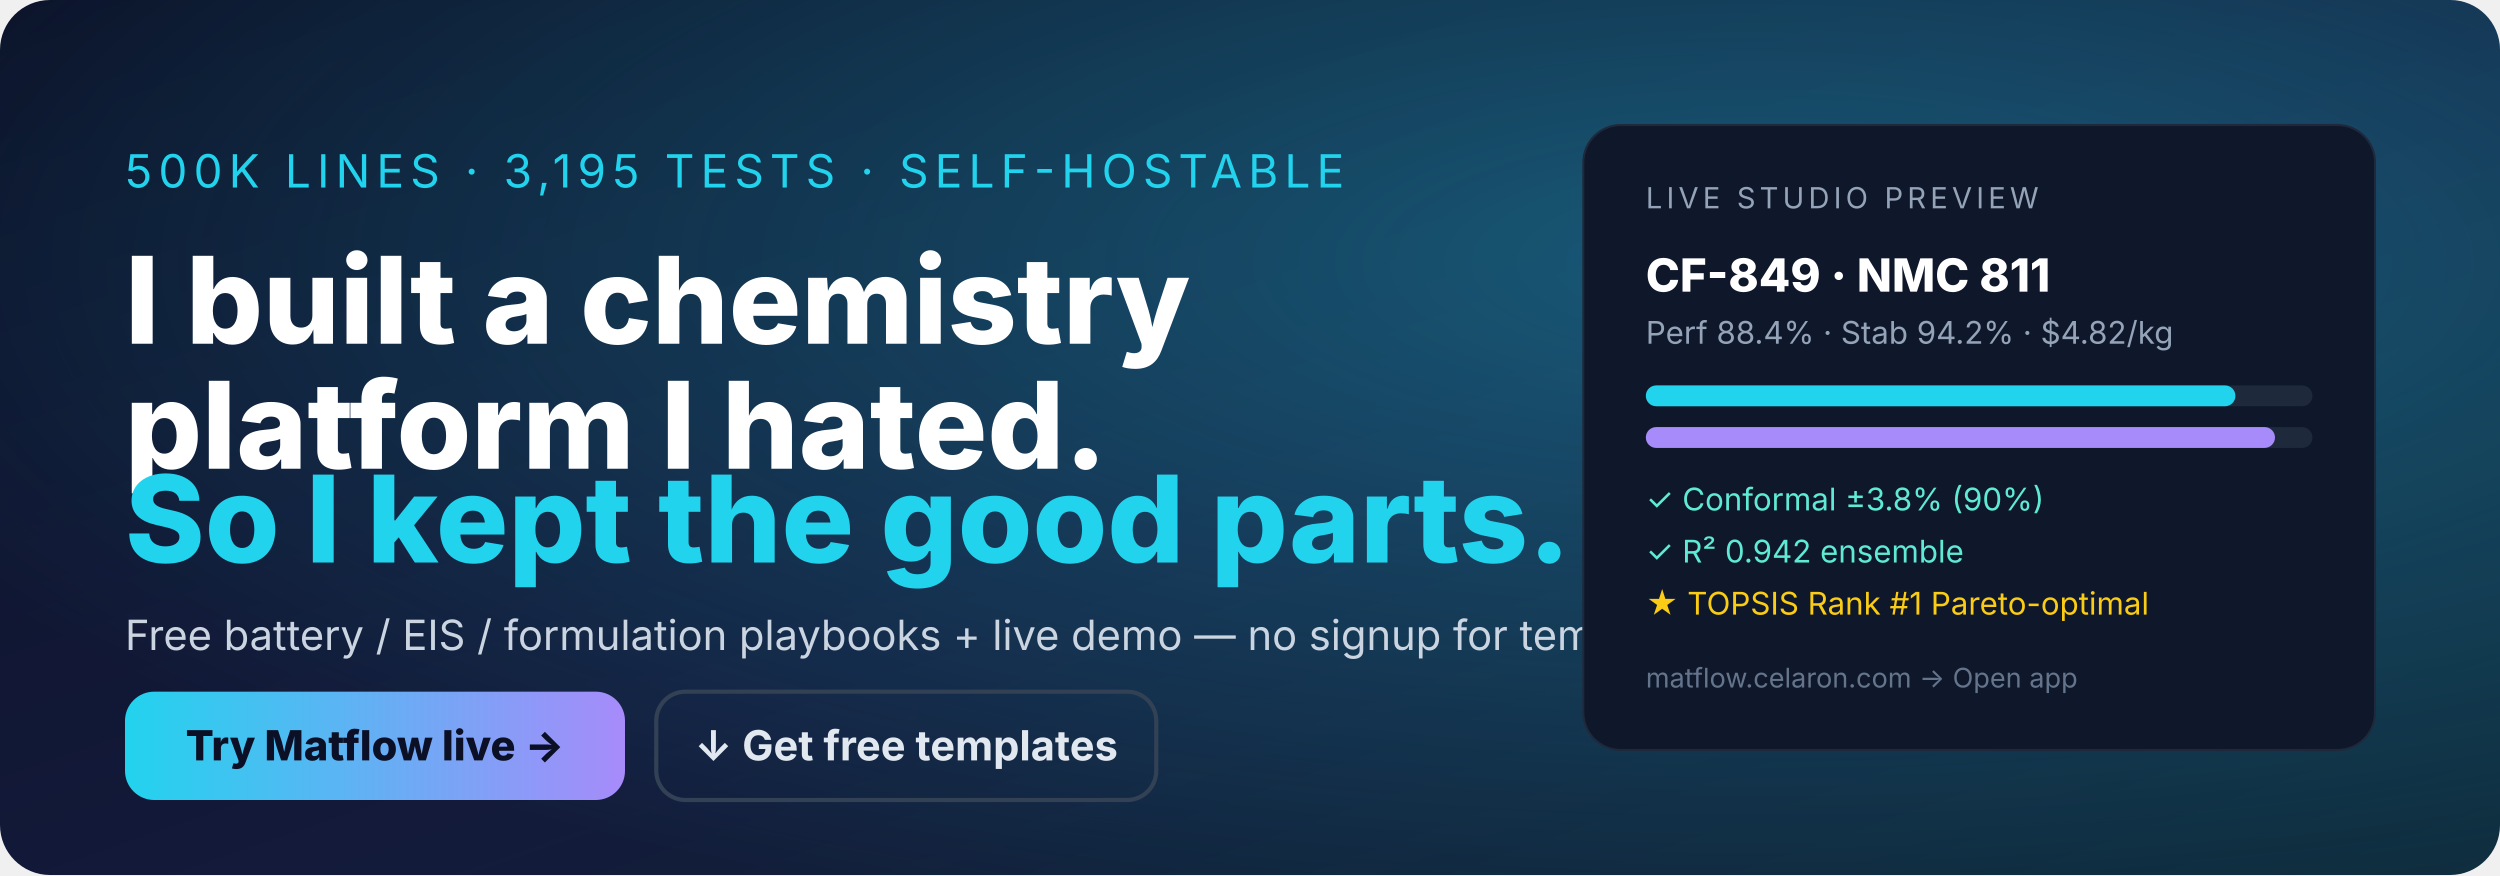
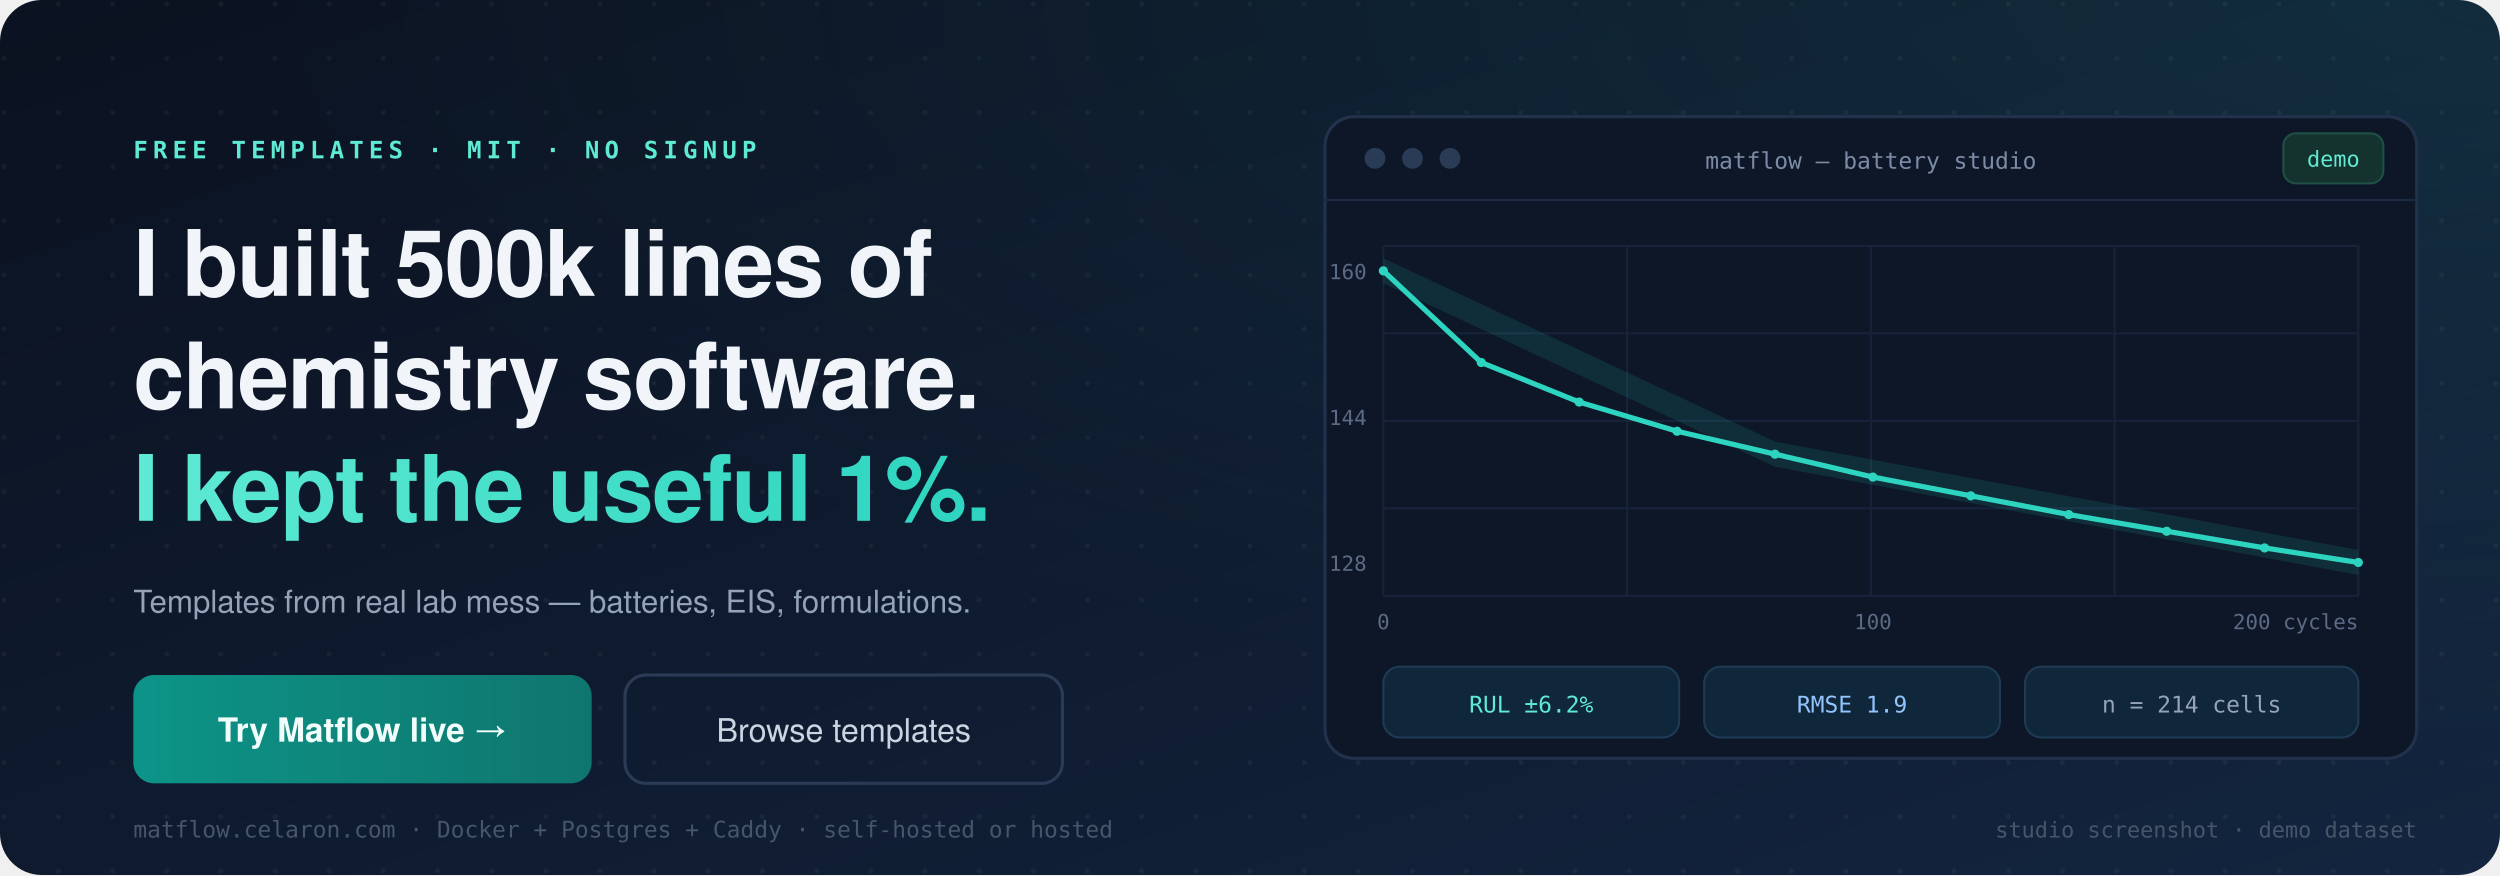
<svg xmlns="http://www.w3.org/2000/svg" width="1200" height="420" viewBox="0 0 1200 420">
  <defs>
-     <linearGradient id="bg" x1="0" y1="0" x2="1" y2="1">
-       <stop offset="0" stop-color="#0b1026" />
-       <stop offset=".55" stop-color="#131a3a" />
-       <stop offset="1" stop-color="#0e2a3a" />
+     <linearGradient id="bgGrad" x1="0%" y1="0%" x2="100%" y2="100%">
+       <stop offset="0%" stop-color="#0B1220" />
+       <stop offset="55%" stop-color="#0F1B30" />
+       <stop offset="100%" stop-color="#13253F" />
    </linearGradient>
-     <linearGradient id="cta" x1="0" y1="0" x2="1" y2="0">
-       <stop offset="0" stop-color="#22d3ee" />
-       <stop offset="1" stop-color="#a78bfa" />
+     <linearGradient id="tealText" x1="0%" y1="0%" x2="100%" y2="0%">
+       <stop offset="0%" stop-color="#5EEAD4" />
+       <stop offset="100%" stop-color="#2DD4BF" />
    </linearGradient>
-     <radialGradient id="glow" cx=".7" cy=".3" r=".8">
-       <stop offset="0" stop-color="#22d3ee" stop-opacity=".35" />
-       <stop offset="1" stop-color="#22d3ee" stop-opacity="0" />
+     <linearGradient id="btnGrad" x1="0%" y1="0%" x2="100%" y2="0%">
+       <stop offset="0%" stop-color="#0D9488" />
+       <stop offset="100%" stop-color="#0F766E" />
+     </linearGradient>
+     <radialGradient id="glow" cx="100%" cy="0%" r="90%">
+       <stop offset="0%" stop-color="#2DD4BF" stop-opacity="0.10" />
+       <stop offset="100%" stop-color="#2DD4BF" stop-opacity="0" />
    </radialGradient>
+     <pattern id="dots" width="26" height="26" patternUnits="userSpaceOnUse">
+       <circle cx="2" cy="2" r="1.2" fill="#FFFFFF" fill-opacity="0.045" />
+     </pattern>
  </defs>
-   <rect width="1200" height="420" rx="24" fill="url(#bg)" />
-   <rect width="1200" height="420" rx="24" fill="url(#glow)" />
-   <g font-family="Inter,Segoe UI,Arial" fill="#fff">
-     <text x="60" y="90" font-size="22" fill="#22d3ee" letter-spacing="3">500K LINES · 3,195 TESTS · SELF-HOSTABLE</text>
-     <text x="60" y="165" font-size="58" font-weight="800">I built a chemistry</text>
-     <text x="60" y="225" font-size="58" font-weight="800">platform I hated.</text>
-     <text x="60" y="270" font-size="58" font-weight="800" fill="#22d3ee">So I kept the good parts.</text>
-     <text x="60" y="312" font-size="20" fill="#cbd5e1">Free battery / EIS / formulation playbooks + live demo — no signup for templates.</text>
+   <rect width="1200" height="420" rx="20" fill="url(#bgGrad)" />
+   <rect width="1200" height="420" rx="20" fill="url(#dots)" />
+   <rect width="1200" height="420" rx="20" fill="url(#glow)" />
+   <g font-family="-apple-system, BlinkMacSystemFont, 'Segoe UI', Helvetica, Arial, sans-serif">
+     <text x="64" y="76" font-size="11.5" letter-spacing="2.5" font-weight="600" fill="#5EEAD4" font-family="ui-monospace, SFMono-Regular, Menlo, Consolas, monospace">FREE TEMPLATES · MIT · NO SIGNUP</text>
+     <text x="64" y="142" font-size="44" font-weight="700" letter-spacing="-0.5" fill="#F1F5F9">I built 500k lines of</text>
+     <text x="64" y="196" font-size="44" font-weight="700" letter-spacing="-0.5" fill="#F1F5F9">chemistry software.</text>
+     <text x="64" y="250" font-size="44" font-weight="700" letter-spacing="-0.5" fill="url(#tealText)">I kept the useful 1%.</text>
+     <text x="64" y="294" font-size="15" fill="#94A3B8">Templates from real lab mess — batteries, EIS, formulations.</text>
  </g>
-   <g font-family="Inter,Segoe UI,Arial">
-     <rect x="60" y="332" width="240" height="52" rx="14" fill="url(#cta)" />
-     <text x="180" y="365" font-size="20" font-weight="800" fill="#0b1026" text-anchor="middle">Try Matflow live →</text>
-     <rect x="315" y="332" width="240" height="52" rx="14" fill="none" stroke="#334155" stroke-width="2" />
-     <text x="435" y="365" font-size="20" font-weight="700" fill="#e2e8f0" text-anchor="middle">↓ Get free templates</text>
+   <g font-family="-apple-system, BlinkMacSystemFont, 'Segoe UI', Helvetica, Arial, sans-serif">
+     <rect x="64" y="324" width="220" height="52" rx="10" fill="url(#btnGrad)" />
+     <text x="174" y="356" font-size="16" font-weight="600" fill="#F0FDFA" text-anchor="middle">Try Matflow live →</text>
+     <rect x="300" y="324" width="210" height="52" rx="10" fill="none" stroke="#2B3B55" stroke-width="1.5" />
+     <text x="405" y="356" font-size="15.5" font-weight="500" fill="#CBD5E1" text-anchor="middle">Browse templates</text>
  </g>
-   <g font-family="Inter,Segoe UI,Arial" fill="#e2e8f0" font-size="16">
-     <rect x="760" y="60" width="380" height="300" rx="18" fill="#0f172a" stroke="#1e293b" />
-     <text x="790" y="100" fill="#94a3b8" font-size="14" letter-spacing="2">LIVE STUDIO PREVIEW</text>
-     <text x="790" y="140" font-size="22" font-weight="800" fill="#fff">CF-849 · NMC 811</text>
-     <text x="790" y="165" font-size="15" fill="#94a3b8">Perf 88.4% · Stab 94.2% · $4.82/kg</text>
-     <rect x="790" y="185" width="320" height="10" rx="5" fill="#1e293b" />
-     <rect x="790" y="185" width="283" height="10" rx="5" fill="#22d3ee" />
-     <rect x="790" y="205" width="320" height="10" rx="5" fill="#1e293b" />
-     <rect x="790" y="205" width="302" height="10" rx="5" fill="#a78bfa" />
-     <text x="790" y="245" font-size="15" fill="#5eead4">✓ Conformal ±3.8% (90%)</text>
-     <text x="790" y="270" font-size="15" fill="#5eead4">✓ R² 0.942 ensemble</text>
-     <text x="790" y="295" font-size="15" fill="#facc15">★ TOPSIS Rank #1 Pareto-optimal</text>
-     <text x="790" y="330" font-size="13" fill="#64748b">matflow.celaron.com → Open app</text>
+   <text x="64" y="402" font-size="11" fill="#475569" font-family="ui-monospace, SFMono-Regular, Menlo, Consolas, monospace">matflow.celaron.com · Docker + Postgres + Caddy · self-hosted or hosted</text>
+   <rect x="636" y="56" width="524" height="308" rx="14" fill="#0D1728" stroke="#23324C" stroke-width="1.5" />
+   <g font-family="ui-monospace, SFMono-Regular, Menlo, Consolas, monospace">
+     <circle cx="660" cy="76" r="5" fill="#2A3B55" />
+     <circle cx="678" cy="76" r="5" fill="#2A3B55" />
+     <circle cx="696" cy="76" r="5" fill="#2A3B55" />
+     <text x="898" y="81" font-size="11" fill="#7C8CA6" text-anchor="middle">matflow — battery studio</text>
+     <rect x="1096" y="64" width="48" height="24" rx="6" fill="#14332E" stroke="#1F4F45" />
+     <text x="1120" y="80" font-size="10.5" fill="#5EEAD4" text-anchor="middle">demo</text>
  </g>
+   <line x1="636" y1="96" x2="1160" y2="96" stroke="#1B2A42" />
+   <g stroke="#16233A" stroke-width="1">
+     <line x1="664" y1="118" x2="1132" y2="118" />
+     <line x1="664" y1="160" x2="1132" y2="160" />
+     <line x1="664" y1="202" x2="1132" y2="202" />
+     <line x1="664" y1="244" x2="1132" y2="244" />
+     <line x1="664" y1="286" x2="1132" y2="286" />
+     <line x1="664" y1="118" x2="664" y2="286" />
+     <line x1="781" y1="118" x2="781" y2="286" />
+     <line x1="898" y1="118" x2="898" y2="286" />
+     <line x1="1015" y1="118" x2="1015" y2="286" />
+     <line x1="1132" y1="118" x2="1132" y2="286" />
+   </g>
+   <path d="M664,124 L852,212 L1132,264 L1132,276 L852,224 L664,136 Z" fill="#2DD4BF" fill-opacity="0.12" />
+   <path d="M664,130 L711,174 L758,193 L805,207 L852,218 L899,229 L946,238 L993,247 L1040,255 L1087,263 L1132,270" fill="none" stroke="#2DD4BF" stroke-width="2.5" stroke-linejoin="round" stroke-linecap="round" />
+   <g fill="#2DD4BF">
+     <circle cx="664" cy="130" r="2.2" />
+     <circle cx="711" cy="174" r="2.2" />
+     <circle cx="758" cy="193" r="2.2" />
+     <circle cx="805" cy="207" r="2.2" />
+     <circle cx="852" cy="218" r="2.2" />
+     <circle cx="899" cy="229" r="2.2" />
+     <circle cx="946" cy="238" r="2.2" />
+     <circle cx="993" cy="247" r="2.2" />
+     <circle cx="1040" cy="255" r="2.2" />
+     <circle cx="1087" cy="263" r="2.2" />
+     <circle cx="1132" cy="270" r="2.2" />
+   </g>
+   <g font-family="ui-monospace, SFMono-Regular, Menlo, Consolas, monospace" font-size="10" fill="#5B6B84">
+     <text x="656" y="134" text-anchor="end">160</text>
+     <text x="656" y="204" text-anchor="end">144</text>
+     <text x="656" y="274" text-anchor="end">128</text>
+     <text x="664" y="302" text-anchor="middle">0</text>
+     <text x="899" y="302" text-anchor="middle">100</text>
+     <text x="1132" y="302" text-anchor="end">200 cycles</text>
+   </g>
+   <g font-family="ui-monospace, SFMono-Regular, Menlo, Consolas, monospace" font-size="11">
+     <rect x="664" y="320" width="142" height="34" rx="8" fill="#10263A" stroke="#1E3A54" />
+     <text x="735" y="342" fill="#5EEAD4" text-anchor="middle">RUL ±6.2%</text>
+     <rect x="818" y="320" width="142" height="34" rx="8" fill="#10263A" stroke="#1E3A54" />
+     <text x="889" y="342" fill="#93C5FD" text-anchor="middle">RMSE 1.9</text>
+     <rect x="972" y="320" width="160" height="34" rx="8" fill="#10263A" stroke="#1E3A54" />
+     <text x="1052" y="342" fill="#94A3B8" text-anchor="middle">n = 214 cells</text>
+   </g>
+   <text x="1160" y="402" font-size="10.5" fill="#475569" text-anchor="end" font-family="ui-monospace, SFMono-Regular, Menlo, Consolas, monospace">studio screenshot · demo dataset</text>
</svg>
